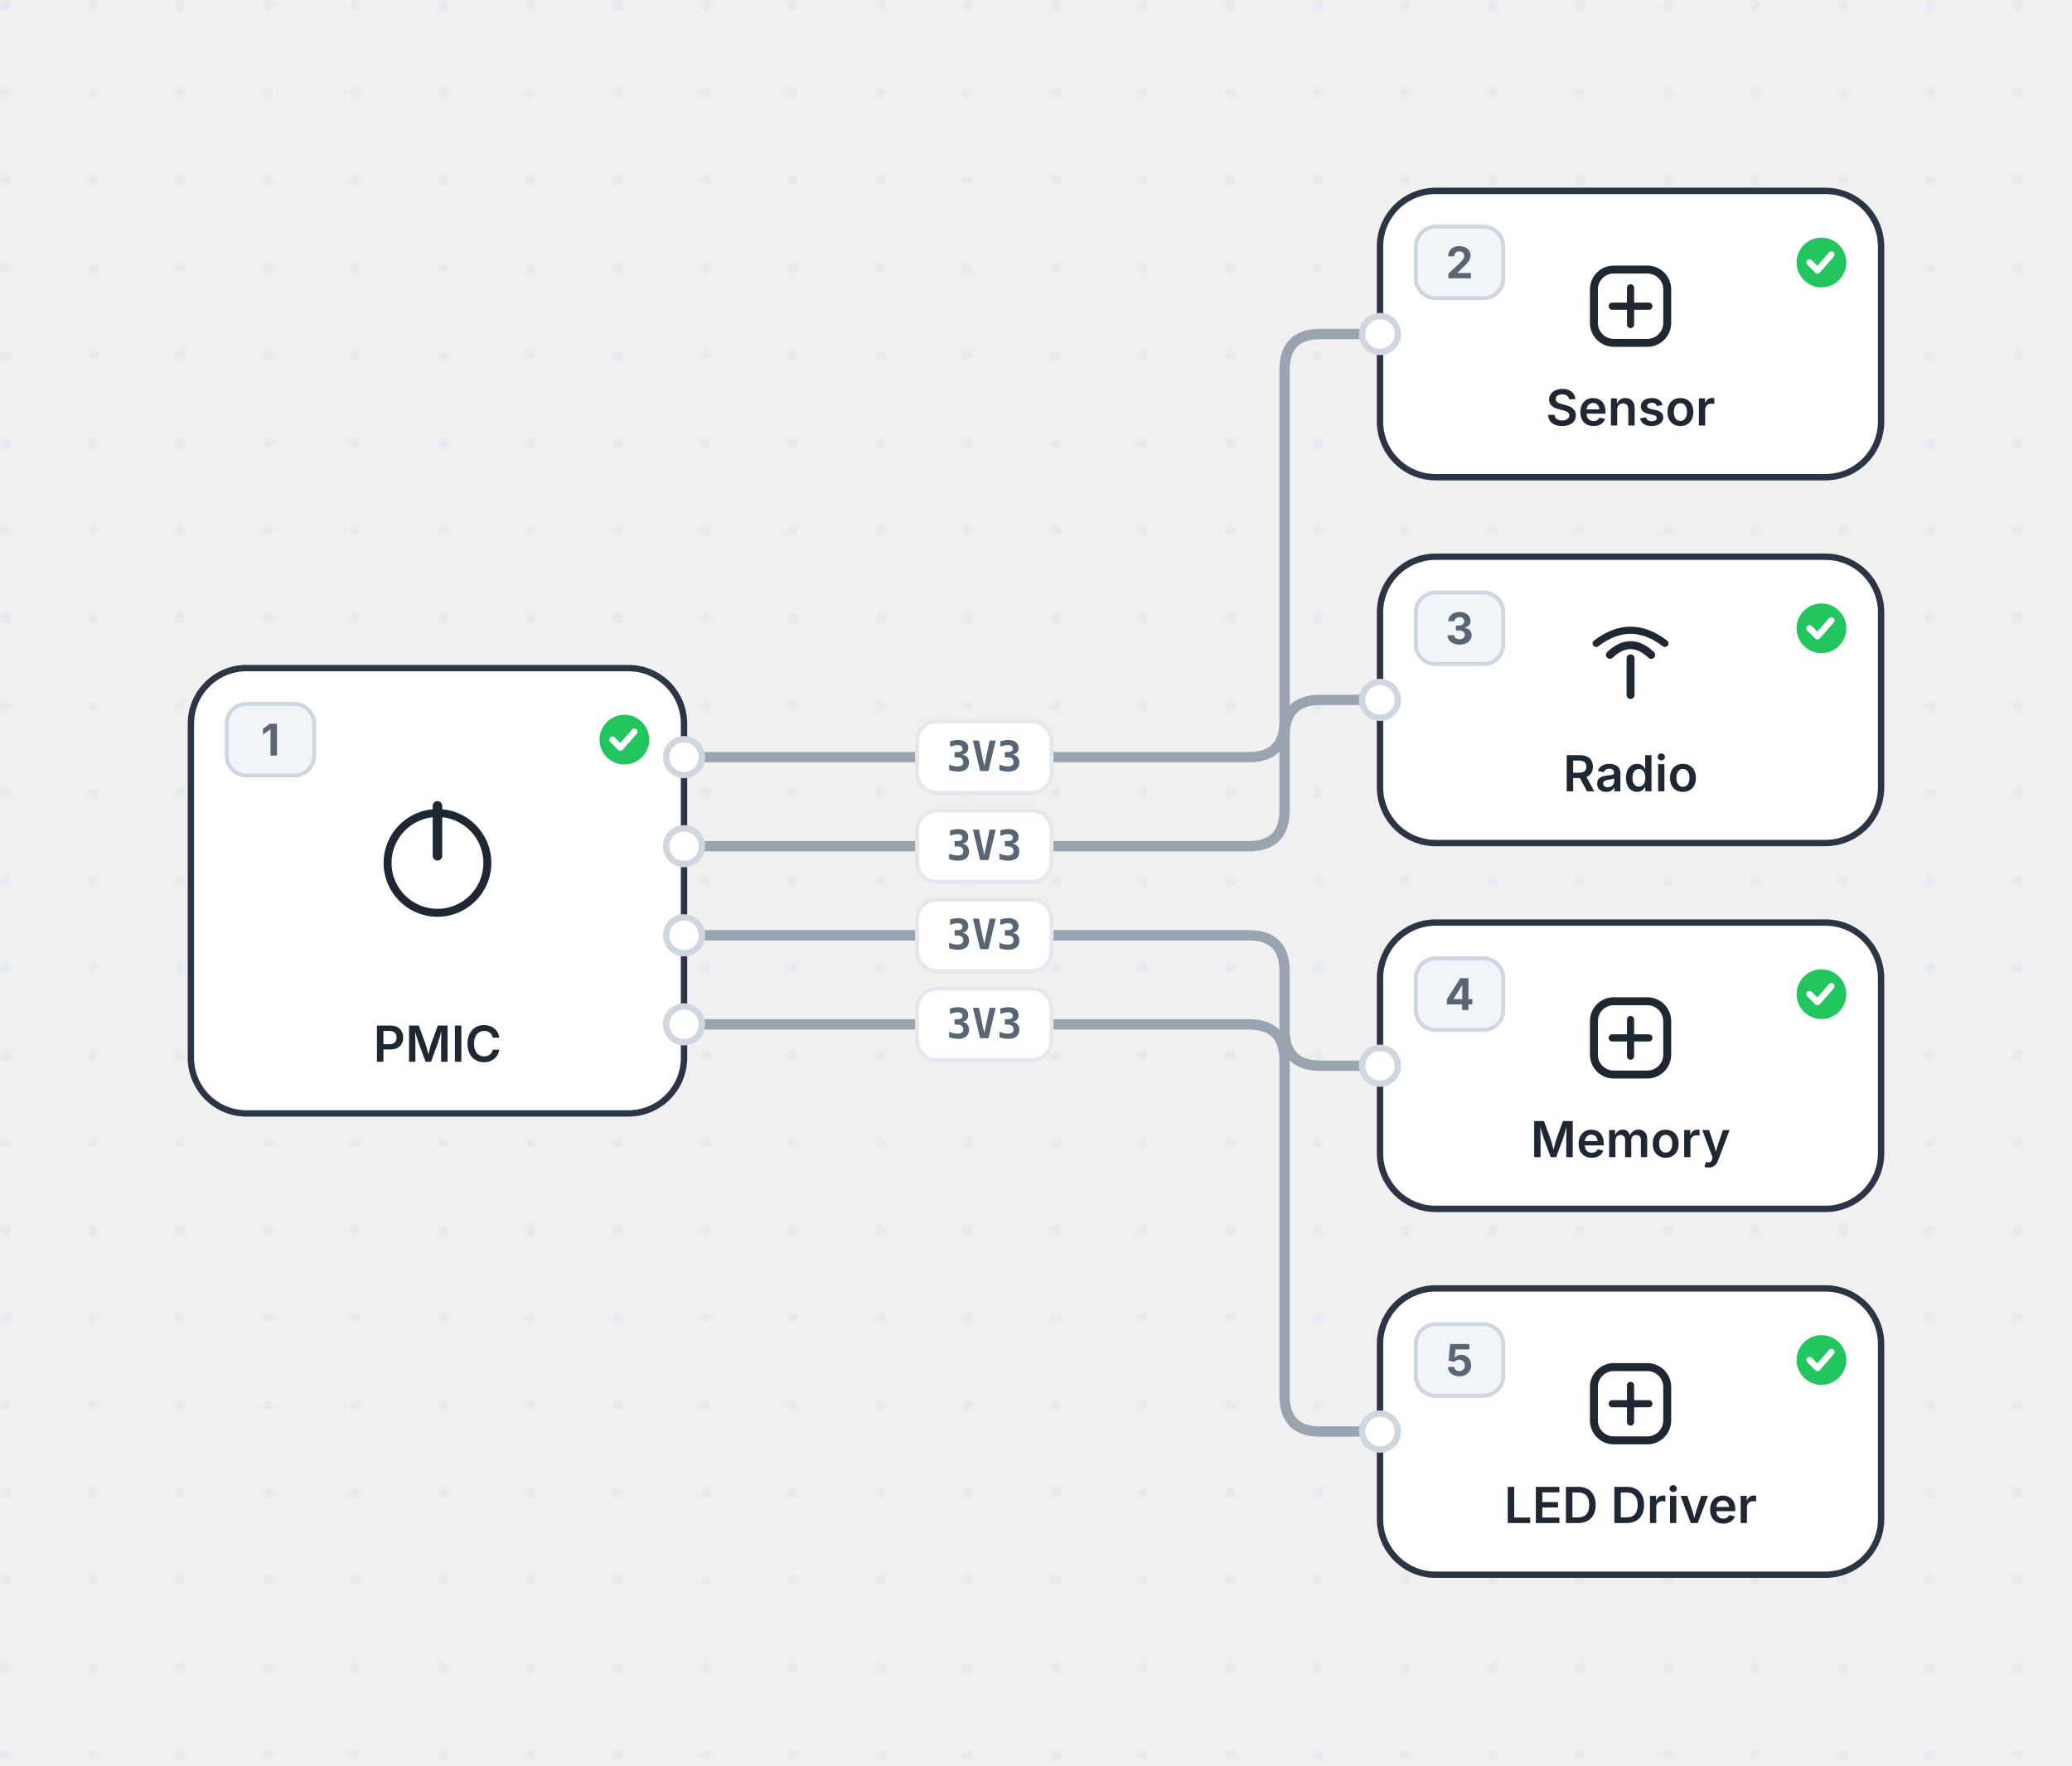
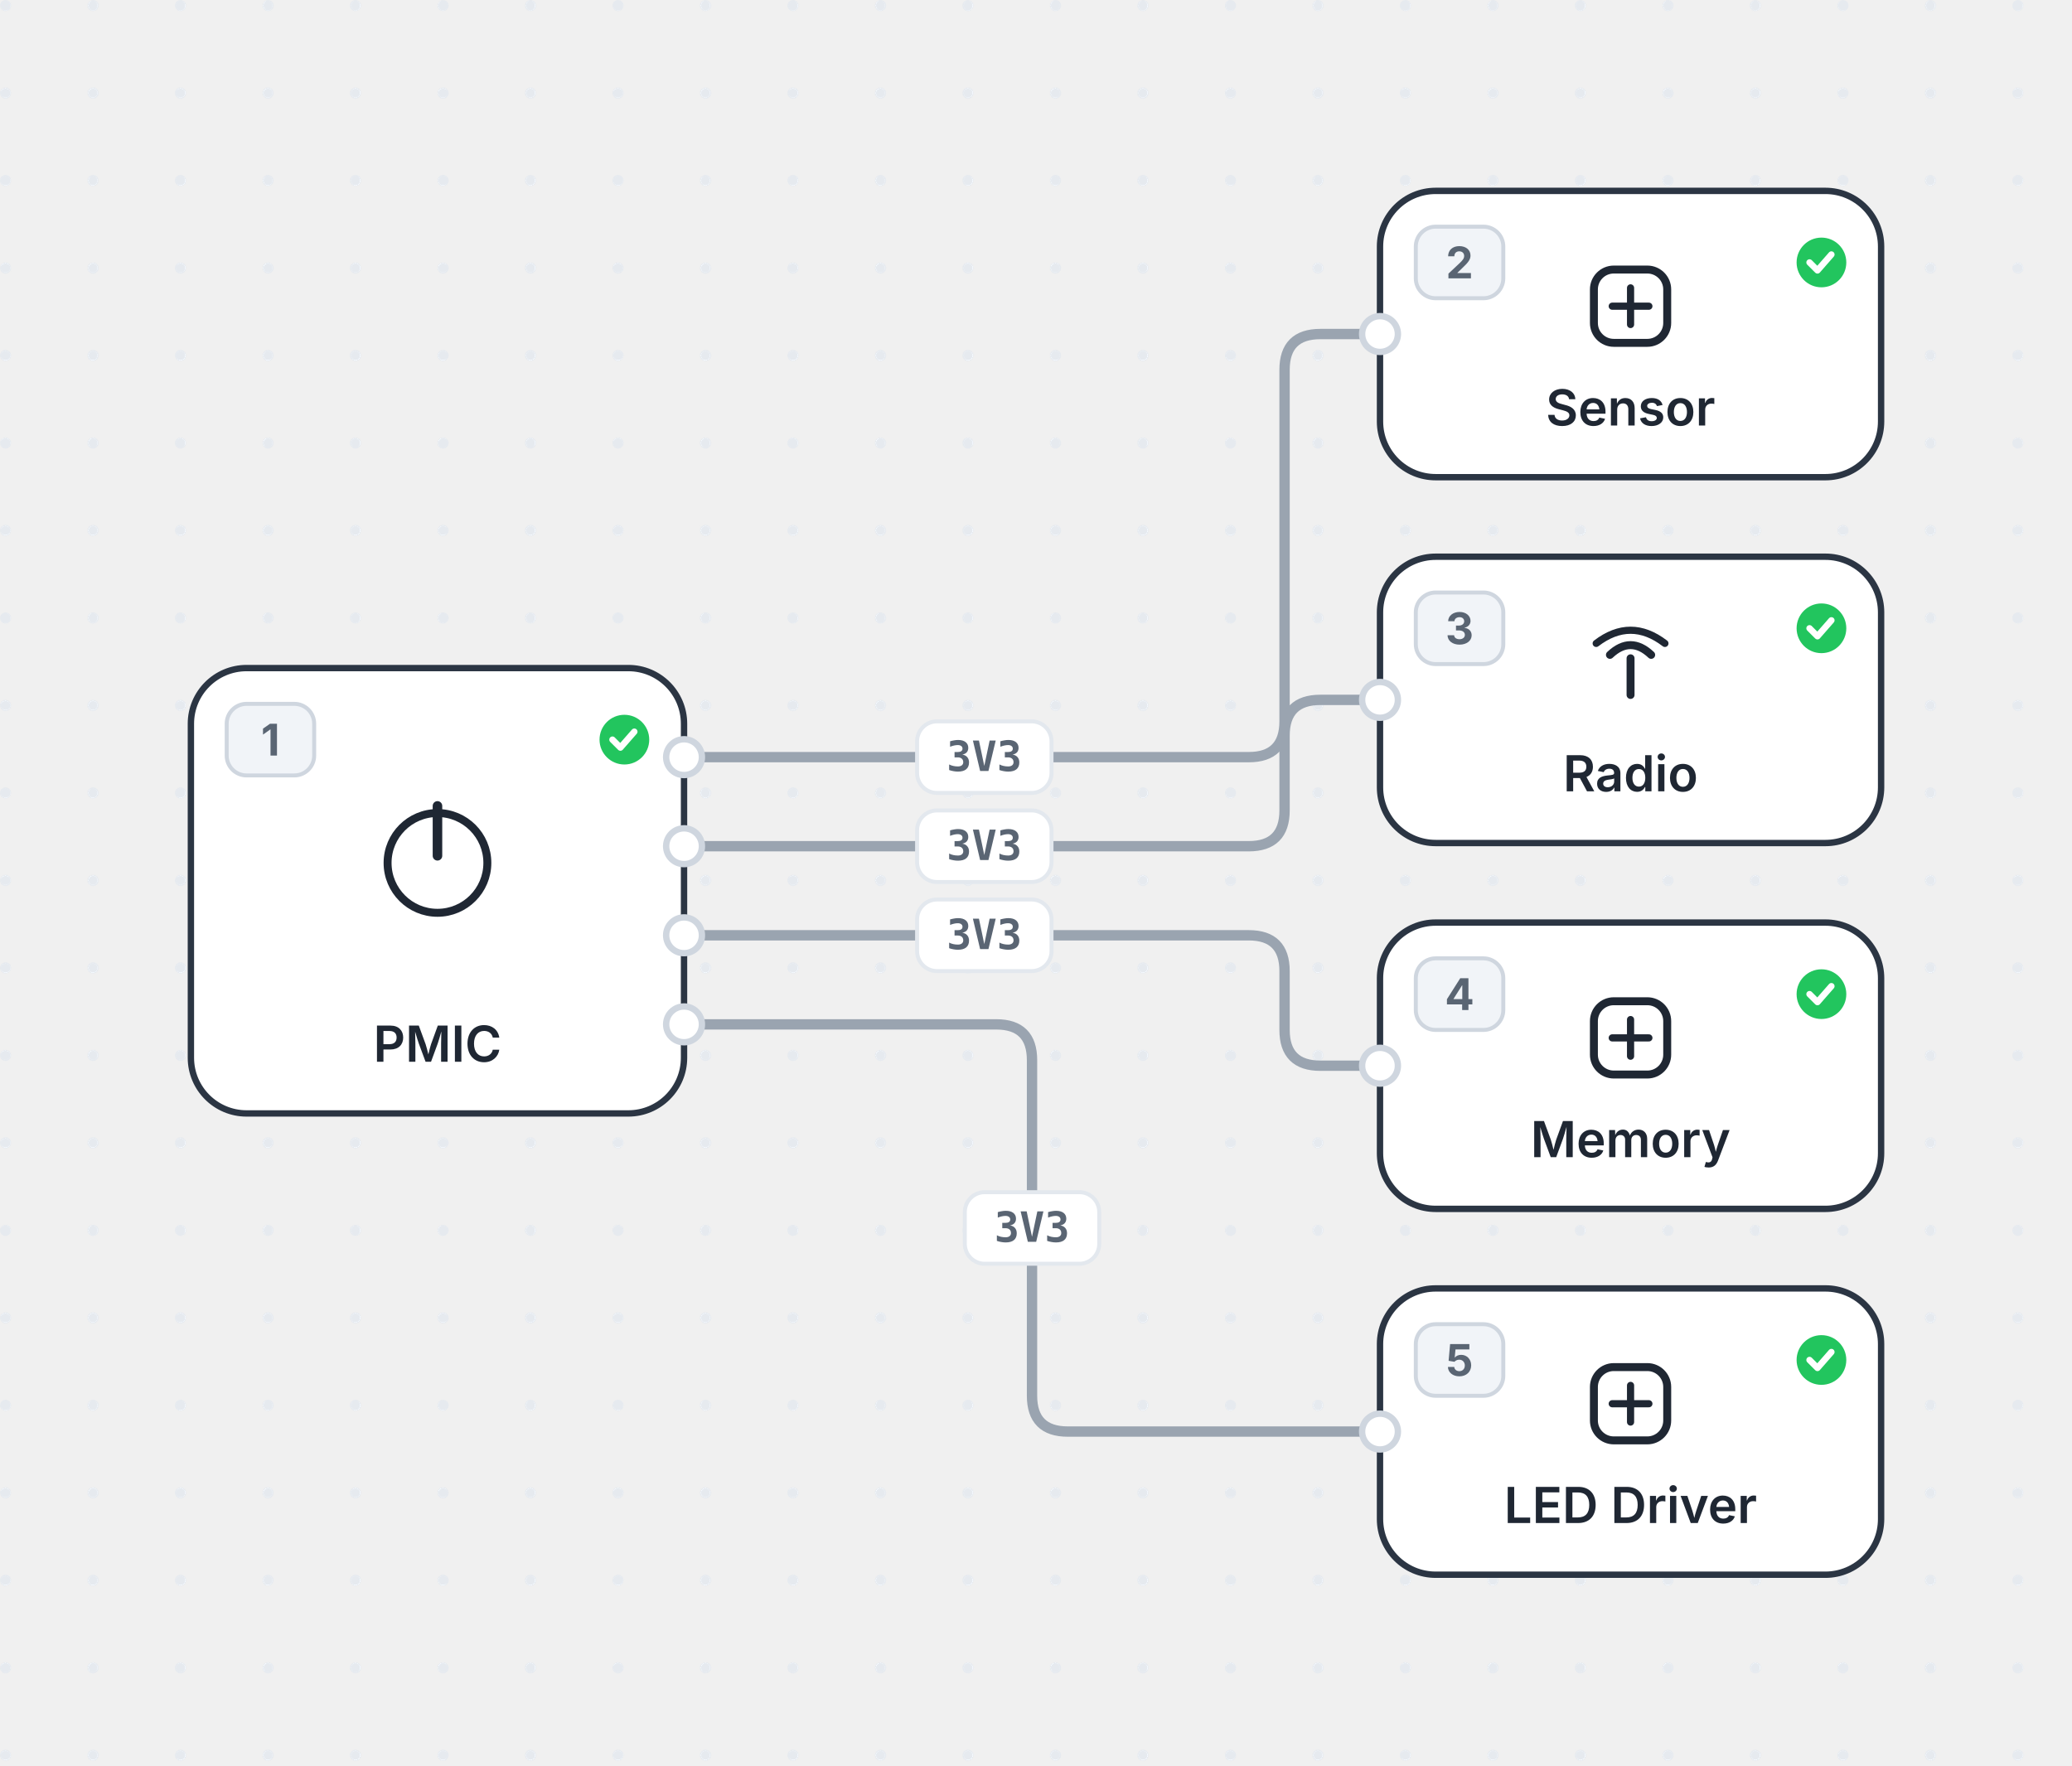
<svg xmlns="http://www.w3.org/2000/svg" width="521" height="444" viewBox="0 0 521 444">
  <defs>
    <pattern id="dots" width="22" height="22" patternUnits="userSpaceOnUse">
      <circle cx="1.4" cy="1.4" r="1.4" fill="#e6eaef" />
    </pattern>
  </defs>
  <rect class="grid-bg" x="0" y="0" width="521" height="444" fill="url(#dots)" />
  <g transform="translate(-10,4)">
    <g data-system-connection-id="sensor_supply">
      <path class="wire" d="M 182 186.4 L 324 186.4 Q 333 186.4 333 177.4 L 333 89 Q 333 80 342 80 L 357 80" fill="none" stroke="#9aa4b0" stroke-width="2.6" stroke-linejoin="round" stroke-linecap="round" />
      <rect class="wlabel-bg" x="240.6" y="177.4" width="33.8" height="18" rx="5" fill="#fff" stroke="#e3e8ee" stroke-width="1" />
      <text class="wlabel-t" x="257.5" y="186.9" font-family="JetBrains Mono, monospace" font-size="10.5" font-weight="600" fill="#5a6573" text-anchor="middle" dominant-baseline="middle">3V3</text>
    </g>
    <g data-system-connection-id="radio_supply">
      <path class="wire" d="M 182 208.8 L 324 208.8 Q 333 208.8 333 199.8 L 333 181 Q 333 172 342 172 L 357 172" fill="none" stroke="#9aa4b0" stroke-width="2.6" stroke-linejoin="round" stroke-linecap="round" />
      <rect class="wlabel-bg" x="240.6" y="199.8" width="33.8" height="18" rx="5" fill="#fff" stroke="#e3e8ee" stroke-width="1" />
      <text class="wlabel-t" x="257.5" y="209.3" font-family="JetBrains Mono, monospace" font-size="10.5" font-weight="600" fill="#5a6573" text-anchor="middle" dominant-baseline="middle">3V3</text>
    </g>
    <g data-system-connection-id="memory_supply">
      <path class="wire" d="M 182 231.2 L 324 231.2 Q 333 231.2 333 240.2 L 333 255 Q 333 264 342 264 L 357 264" fill="none" stroke="#9aa4b0" stroke-width="2.6" stroke-linejoin="round" stroke-linecap="round" />
      <rect class="wlabel-bg" x="240.6" y="222.2" width="33.8" height="18" rx="5" fill="#fff" stroke="#e3e8ee" stroke-width="1" />
      <text class="wlabel-t" x="257.5" y="231.7" font-family="JetBrains Mono, monospace" font-size="10.5" font-weight="600" fill="#5a6573" text-anchor="middle" dominant-baseline="middle">3V3</text>
    </g>
    <g data-system-connection-id="led_driver_supply">
-       <path class="wire" d="M 182 253.6 L 324 253.6 Q 333 253.6 333 262.6 L 333 347 Q 333 356 342 356 L 357 356" fill="none" stroke="#9aa4b0" stroke-width="2.6" stroke-linejoin="round" stroke-linecap="round" />
-       <rect class="wlabel-bg" x="240.6" y="244.6" width="33.8" height="18" rx="5" fill="#fff" stroke="#e3e8ee" stroke-width="1" />
-       <text class="wlabel-t" x="257.5" y="254.1" font-family="JetBrains Mono, monospace" font-size="10.5" font-weight="600" fill="#5a6573" text-anchor="middle" dominant-baseline="middle">3V3</text>
+       <path class="wire" d="M 182 253.6 L 260.5 253.6 Q 269.5 253.6 269.5 262.6 L 269.5 347 Q 269.5 356 278.5 356 L 357 356" fill="none" stroke="#9aa4b0" stroke-width="2.6" stroke-linejoin="round" stroke-linecap="round" />
+       <rect class="wlabel-bg" x="252.6" y="295.8" width="33.8" height="18" rx="5" fill="#fff" stroke="#e3e8ee" stroke-width="1" />
+       <text class="wlabel-t" x="269.5" y="305.3" font-family="JetBrains Mono, monospace" font-size="10.5" font-weight="600" fill="#5a6573" text-anchor="middle" dominant-baseline="middle">3V3</text>
    </g>
    <g class="block" data-system-block-id="pmic" transform="translate(58,164)">
      <rect class="block-rect" width="124" height="112" rx="14" fill="#fff" stroke="#2b3543" stroke-width="1.6" />
      <rect class="numbadge" x="9" y="9" width="22" height="18" rx="5" fill="#f1f4f8" stroke="#cfd6df" stroke-width="1" />
      <text class="numbadge-t" x="20" y="22" font-family="Inter, sans-serif" font-size="11" font-weight="700" fill="#5a6573" text-anchor="middle">1</text>
      <circle class="status-dot" cx="109" cy="18" r="7" fill="#22c55e" stroke="#fff" stroke-width="1.5" />
      <path d="M 106 18 l 2 2 l 3.5 -4" stroke="#fff" stroke-width="1.6" fill="none" stroke-linecap="round" stroke-linejoin="round" />
      <circle cx="62" cy="49" r="12.544" fill="none" stroke="#1f2733" stroke-width="2" />
      <path d="M 62 34.664 v 12.544" stroke="#1f2733" stroke-width="2.4" stroke-linecap="round" />
      <text class="block-label" x="62" y="99" font-family="Inter, sans-serif" font-size="12.5" font-weight="600" fill="#1f2733" text-anchor="middle">PMIC</text>
      <circle class="port" data-system-port-id="vout_a" cx="124" cy="22.4" r="4.5" fill="#fff" stroke="#cfd6df" stroke-width="1.6" />
      <circle class="port" data-system-port-id="vout_b" cx="124" cy="44.8" r="4.5" fill="#fff" stroke="#cfd6df" stroke-width="1.6" />
      <circle class="port" data-system-port-id="vout_c" cx="124" cy="67.2" r="4.5" fill="#fff" stroke="#cfd6df" stroke-width="1.6" />
      <circle class="port" data-system-port-id="vout_d" cx="124" cy="89.6" r="4.5" fill="#fff" stroke="#cfd6df" stroke-width="1.6" />
    </g>
    <g class="block" data-system-block-id="sensor" transform="translate(357,44)">
      <rect class="block-rect" width="126" height="72" rx="14" fill="#fff" stroke="#2b3543" stroke-width="1.6" />
      <rect class="numbadge" x="9" y="9" width="22" height="18" rx="5" fill="#f1f4f8" stroke="#cfd6df" stroke-width="1" />
      <text class="numbadge-t" x="20" y="22" font-family="Inter, sans-serif" font-size="11" font-weight="700" fill="#5a6573" text-anchor="middle">2</text>
      <circle class="status-dot" cx="111" cy="18" r="7" fill="#22c55e" stroke="#fff" stroke-width="1.5" />
      <path d="M 108 18 l 2 2 l 3.5 -4" stroke="#fff" stroke-width="1.6" fill="none" stroke-linecap="round" stroke-linejoin="round" />
      <rect x="53.784" y="19.784" width="18.432" height="18.432" rx="5" fill="none" stroke="#1f2733" stroke-width="2" />
      <path d="M 58.392 29 h 9.216 M 63 24.392 v 9.216" stroke="#1f2733" stroke-width="1.8" stroke-linecap="round" />
      <text class="block-label" x="63" y="59" font-family="Inter, sans-serif" font-size="12.5" font-weight="600" fill="#1f2733" text-anchor="middle">Sensor</text>
      <circle class="port" data-system-port-id="sensor_vin" cx="0" cy="36" r="4.5" fill="#fff" stroke="#cfd6df" stroke-width="1.6" />
    </g>
    <g class="block" data-system-block-id="radio" transform="translate(357,136)">
      <rect class="block-rect" width="126" height="72" rx="14" fill="#fff" stroke="#2b3543" stroke-width="1.6" />
      <rect class="numbadge" x="9" y="9" width="22" height="18" rx="5" fill="#f1f4f8" stroke="#cfd6df" stroke-width="1" />
      <text class="numbadge-t" x="20" y="22" font-family="Inter, sans-serif" font-size="11" font-weight="700" fill="#5a6573" text-anchor="middle">3</text>
      <circle class="status-dot" cx="111" cy="18" r="7" fill="#22c55e" stroke="#fff" stroke-width="1.5" />
      <path d="M 108 18 l 2 2 l 3.5 -4" stroke="#fff" stroke-width="1.6" fill="none" stroke-linecap="round" stroke-linejoin="round" />
      <path d="M 63 34.76 V 25.544" stroke="#1f2733" stroke-width="2" stroke-linecap="round" />
      <path d="M 57.816 24.68 Q 63 19.784 68.184 24.68" fill="none" stroke="#1f2733" stroke-width="2" stroke-linecap="round" />
      <path d="M 54.36 21.8 Q 63 15.176 71.64 21.8" fill="none" stroke="#1f2733" stroke-width="1.8" stroke-linecap="round" />
      <text class="block-label" x="63" y="59" font-family="Inter, sans-serif" font-size="12.5" font-weight="600" fill="#1f2733" text-anchor="middle">Radio</text>
      <circle class="port" data-system-port-id="radio_vin" cx="0" cy="36" r="4.5" fill="#fff" stroke="#cfd6df" stroke-width="1.6" />
    </g>
    <g class="block" data-system-block-id="memory" transform="translate(357,228)">
      <rect class="block-rect" width="126" height="72" rx="14" fill="#fff" stroke="#2b3543" stroke-width="1.6" />
      <rect class="numbadge" x="9" y="9" width="22" height="18" rx="5" fill="#f1f4f8" stroke="#cfd6df" stroke-width="1" />
      <text class="numbadge-t" x="20" y="22" font-family="Inter, sans-serif" font-size="11" font-weight="700" fill="#5a6573" text-anchor="middle">4</text>
      <circle class="status-dot" cx="111" cy="18" r="7" fill="#22c55e" stroke="#fff" stroke-width="1.5" />
      <path d="M 108 18 l 2 2 l 3.5 -4" stroke="#fff" stroke-width="1.6" fill="none" stroke-linecap="round" stroke-linejoin="round" />
      <rect x="53.784" y="19.784" width="18.432" height="18.432" rx="5" fill="none" stroke="#1f2733" stroke-width="2" />
      <path d="M 58.392 29 h 9.216 M 63 24.392 v 9.216" stroke="#1f2733" stroke-width="1.8" stroke-linecap="round" />
      <text class="block-label" x="63" y="59" font-family="Inter, sans-serif" font-size="12.5" font-weight="600" fill="#1f2733" text-anchor="middle">Memory</text>
      <circle class="port" data-system-port-id="memory_vin" cx="0" cy="36" r="4.5" fill="#fff" stroke="#cfd6df" stroke-width="1.6" />
    </g>
    <g class="block" data-system-block-id="led_driver" transform="translate(357,320)">
      <rect class="block-rect" width="126" height="72" rx="14" fill="#fff" stroke="#2b3543" stroke-width="1.6" />
      <rect class="numbadge" x="9" y="9" width="22" height="18" rx="5" fill="#f1f4f8" stroke="#cfd6df" stroke-width="1" />
      <text class="numbadge-t" x="20" y="22" font-family="Inter, sans-serif" font-size="11" font-weight="700" fill="#5a6573" text-anchor="middle">5</text>
      <circle class="status-dot" cx="111" cy="18" r="7" fill="#22c55e" stroke="#fff" stroke-width="1.5" />
      <path d="M 108 18 l 2 2 l 3.5 -4" stroke="#fff" stroke-width="1.6" fill="none" stroke-linecap="round" stroke-linejoin="round" />
      <rect x="53.784" y="19.784" width="18.432" height="18.432" rx="5" fill="none" stroke="#1f2733" stroke-width="2" />
      <path d="M 58.392 29 h 9.216 M 63 24.392 v 9.216" stroke="#1f2733" stroke-width="1.8" stroke-linecap="round" />
      <text class="block-label" x="63" y="59" font-family="Inter, sans-serif" font-size="12.5" font-weight="600" fill="#1f2733" text-anchor="middle">LED Driver</text>
      <circle class="port" data-system-port-id="led_driver_vin" cx="0" cy="36" r="4.5" fill="#fff" stroke="#cfd6df" stroke-width="1.6" />
    </g>
  </g>
</svg>
